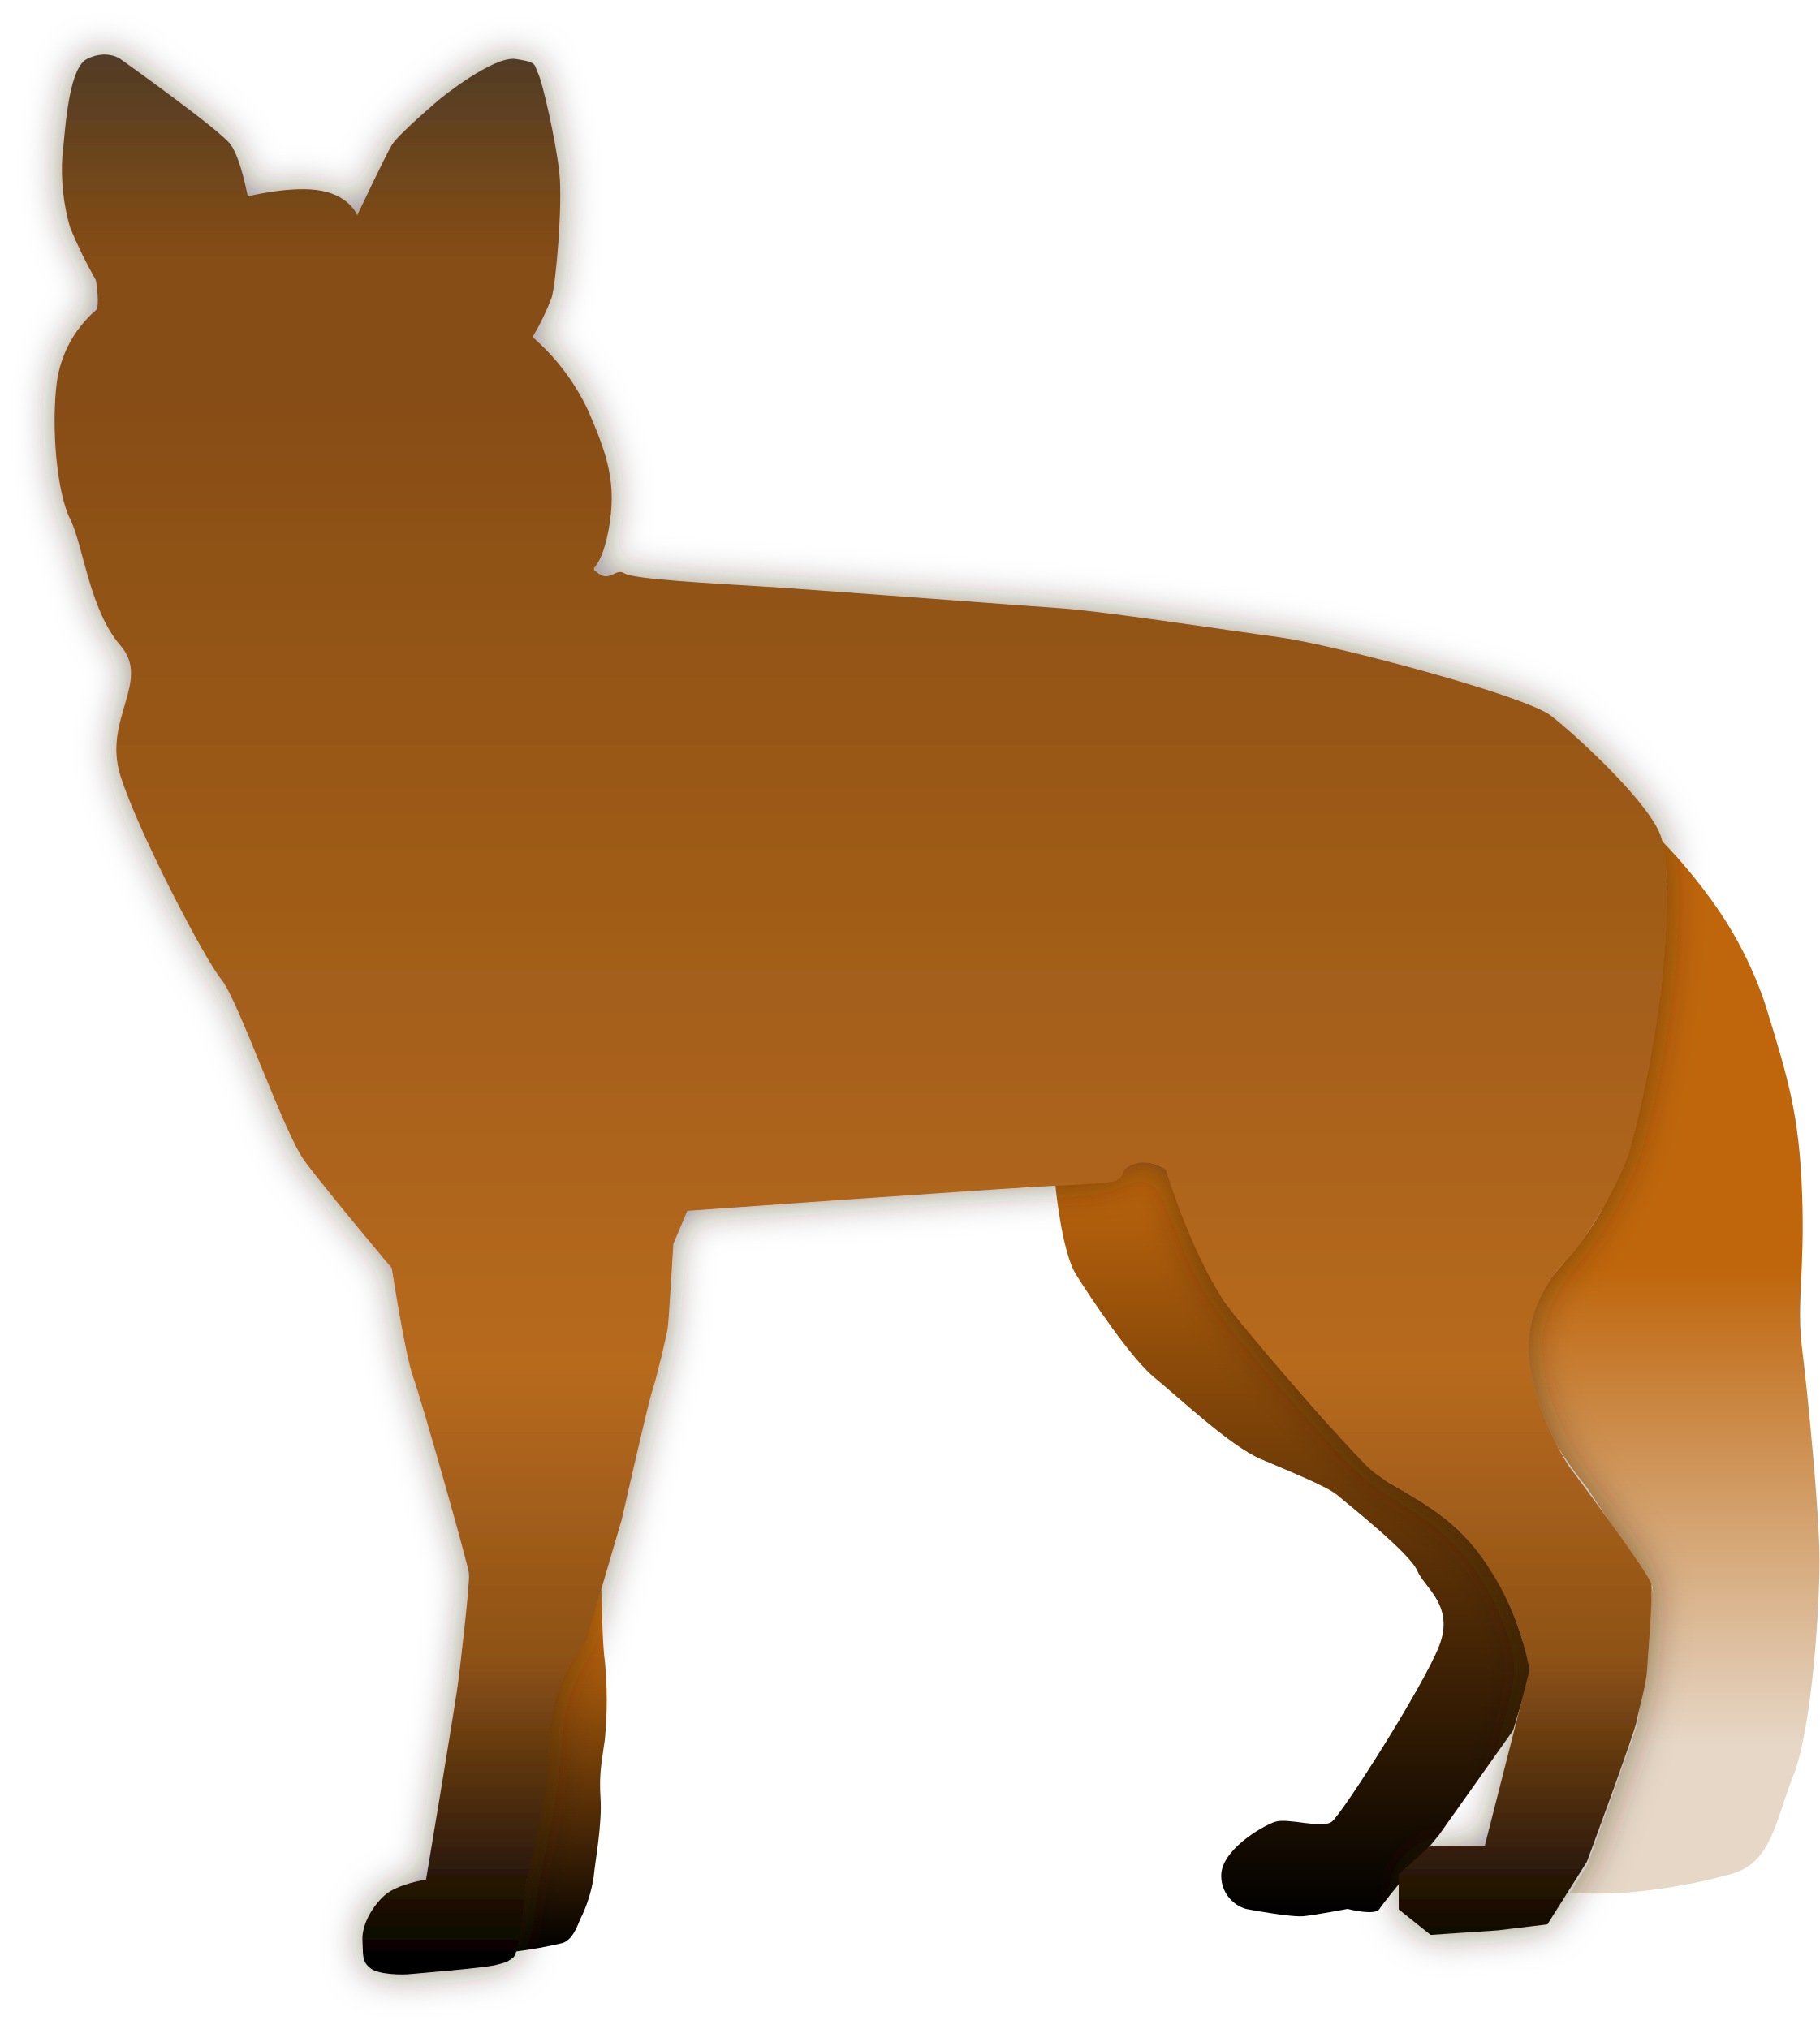
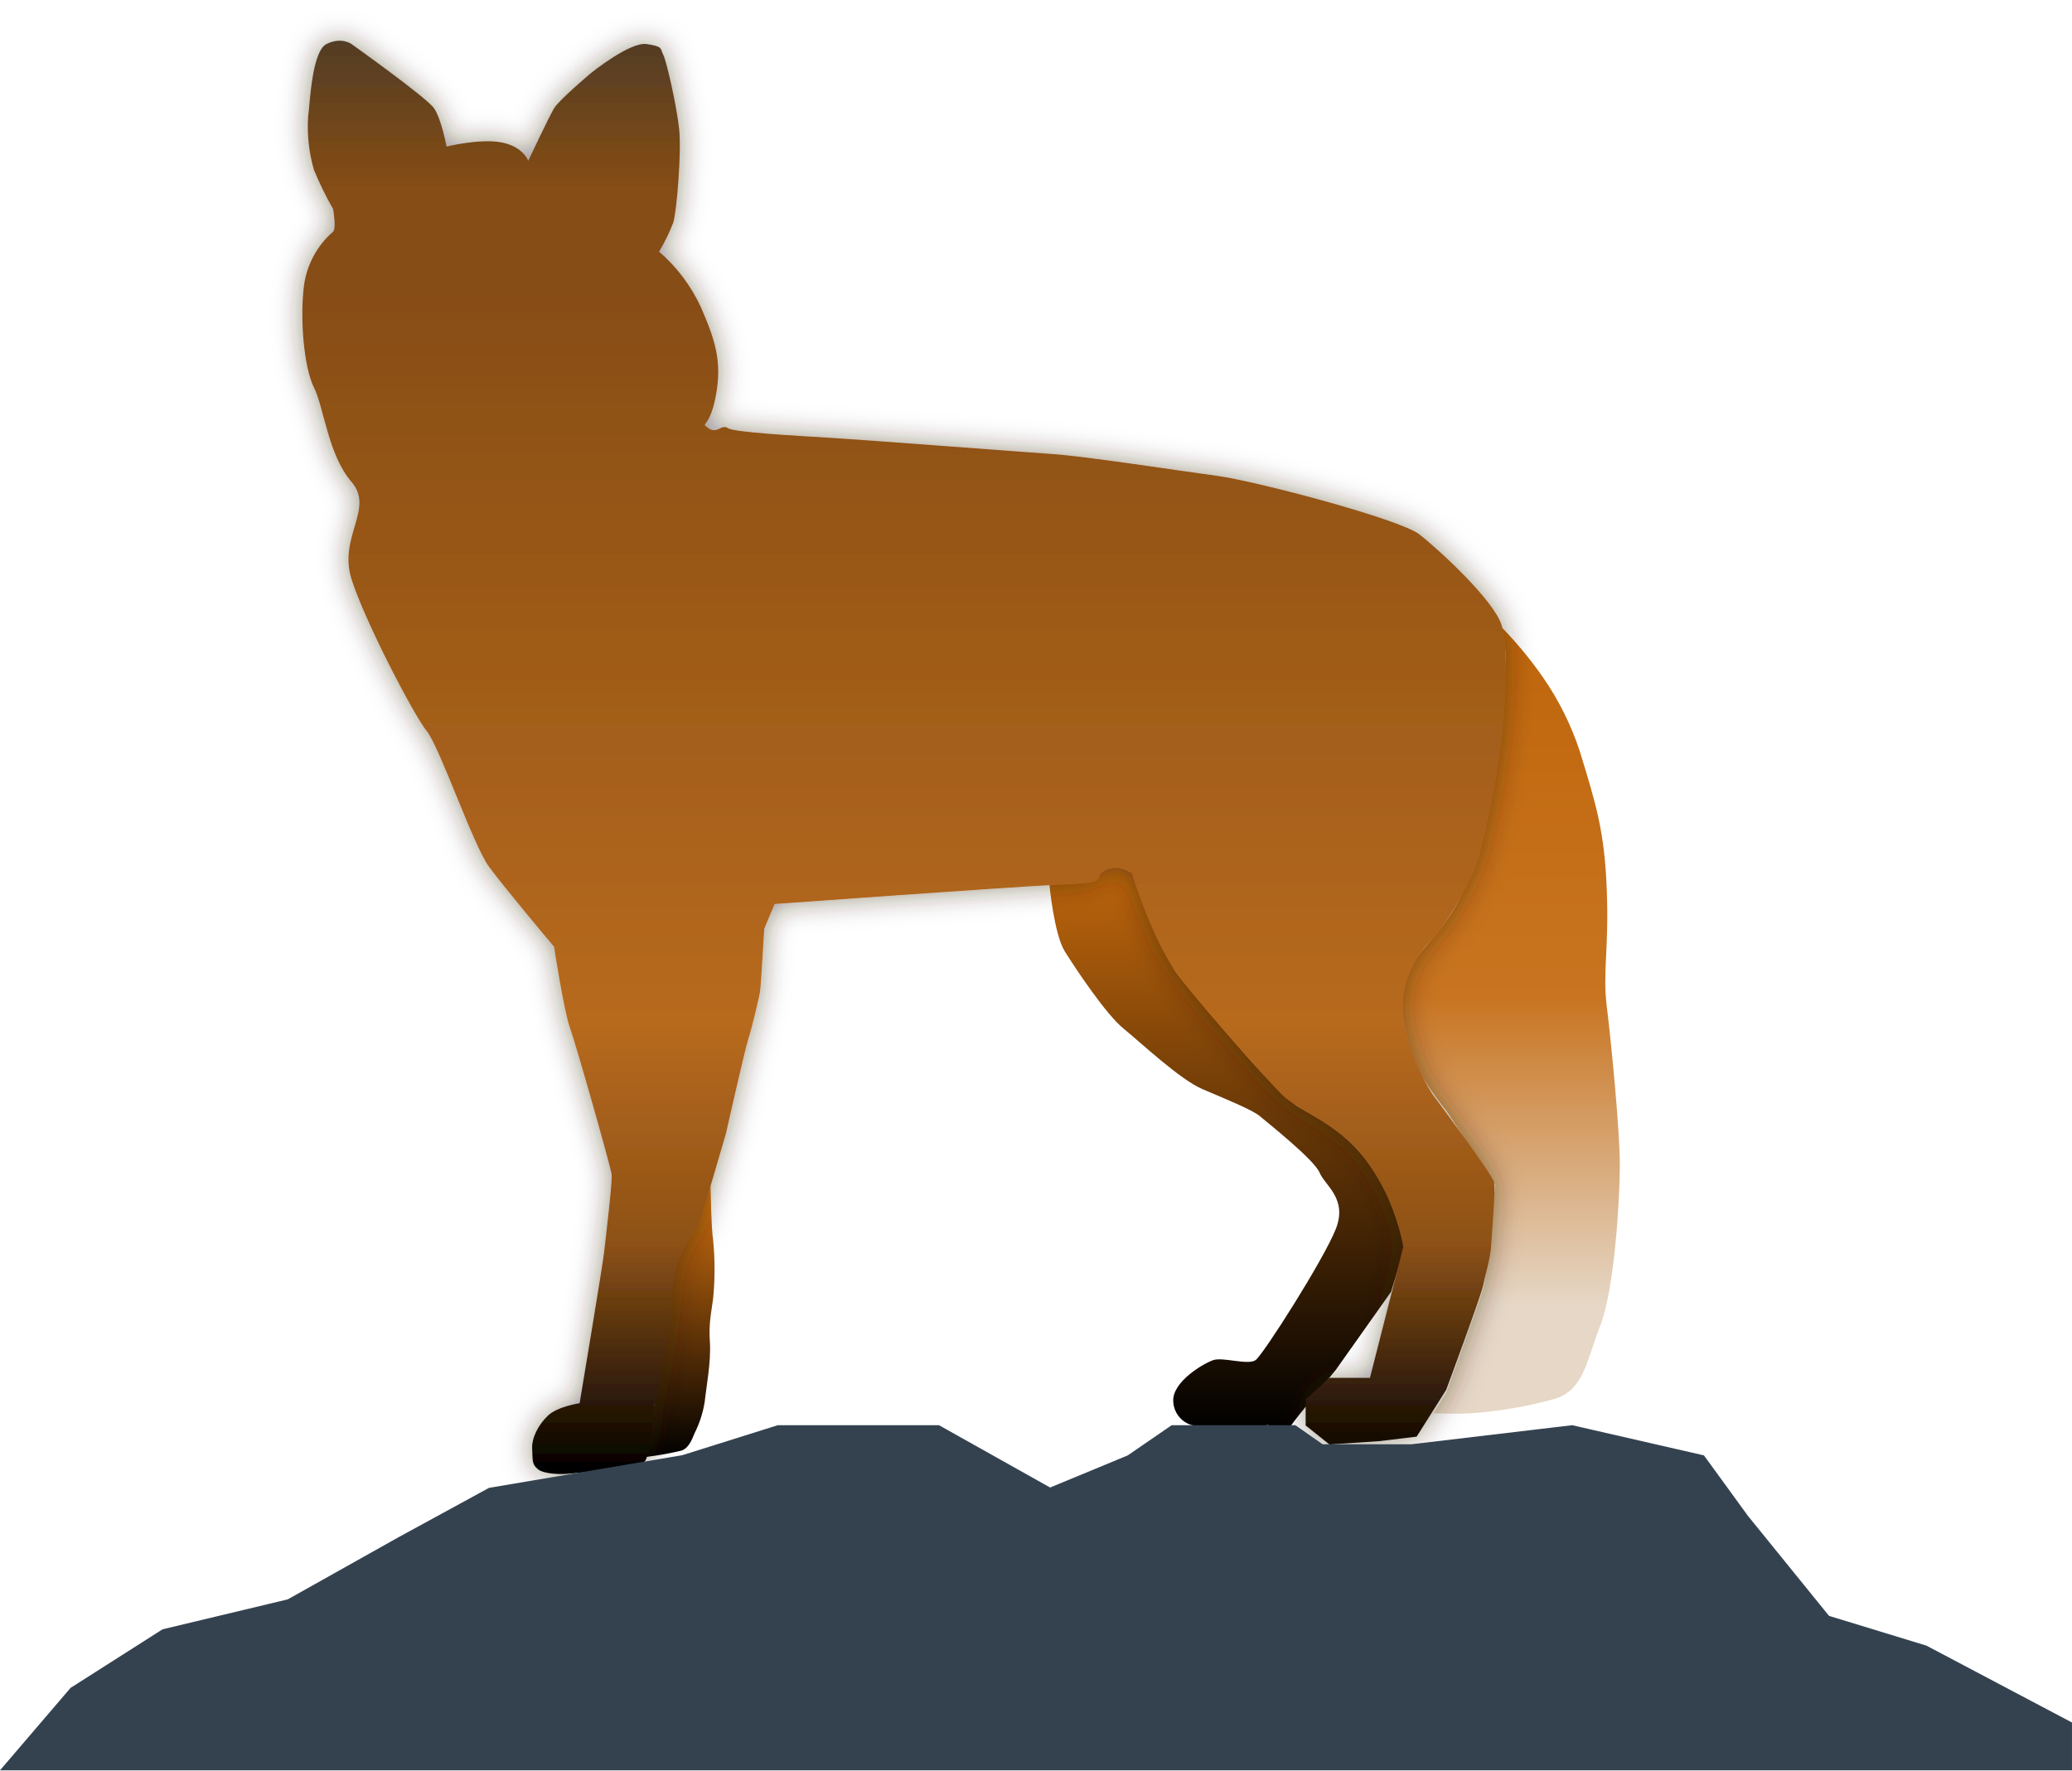
- <svg xmlns="http://www.w3.org/2000/svg" width="300.23" height="334.869" viewBox="0 0 300.23 334.869">
+ <svg xmlns="http://www.w3.org/2000/svg" width="458.023" height="391.368" viewBox="0 0 458.023 391.368">
  <defs>
    <linearGradient id="linear-gradient" x1="0.5" x2="0.5" y2="1" gradientUnits="objectBoundingBox">
      <stop offset="0" stop-color="#bf660c" />
      <stop offset="1" />
    </linearGradient>
    <linearGradient id="linear-gradient-2" x1="0.5" x2="0.5" y2="1" gradientUnits="objectBoundingBox">
      <stop offset="0" stop-color="#d87410" />
      <stop offset="1" />
    </linearGradient>
    <linearGradient id="linear-gradient-3" x1="0.5" x2="0.5" y2="1" gradientUnits="objectBoundingBox">
      <stop offset="0" stop-color="#bf660c" />
-       <stop offset="0.406" stop-color="#bf660c" />
+       <stop offset="0.469" stop-color="#c87420" />
      <stop offset="0.862" stop-color="#e6d7c6" />
      <stop offset="1" stop-color="#e6d7c6" />
    </linearGradient>
    <linearGradient id="linear-gradient-4" x1="0.5" x2="0.5" y2="1" gradientUnits="objectBoundingBox">
      <stop offset="0" stop-color="#533d25" />
      <stop offset="0.104" stop-color="#874d13" />
      <stop offset="0.172" stop-color="#874d13" />
      <stop offset="0.686" stop-color="#b76a1e" />
      <stop offset="0.841" stop-color="#8d5116" />
      <stop offset="1" />
    </linearGradient>
-     <filter id="Tracé_817" x="0" y="0" width="284.053" height="334.869" filterUnits="userSpaceOnUse">
+     <filter id="Tracé_817" x="57.838" y="0" width="284.053" height="334.869" filterUnits="userSpaceOnUse">
      <feOffset input="SourceAlpha" />
      <feGaussianBlur stdDeviation="3" result="blur" />
      <feFlood flood-color="#301d0a" flood-opacity="0.502" />
      <feComposite operator="in" in2="blur" />
      <feComposite in="SourceGraphic" />
    </filter>
  </defs>
-   <g id="Groupe_557" data-name="Groupe 557" transform="translate(-17954.787 -15824.32)">
+   <g id="Groupe_557" data-name="Groupe 557" transform="translate(-17896.949 -15824.32)">
    <path id="Tracé_818" data-name="Tracé 818" d="M18177.152,15602.848s1.016,10.991,3.412,14.824,9.107,13.9,12.939,17.011,12.459,11.261,17.49,13.417,11.02,4.552,12.7,5.989,11.98,9.584,13.178,12.459,6.229,5.751,3.594,12.459-16.055,27.792-17.73,28.99-7.187-.719-9.344,0-9.105,4.792-8.865,9.1a5.691,5.691,0,0,0,4.074,5.271s7.428,1.438,9.584,1.2,7.188-1.2,7.188-1.2,4.551,1.2,5.27,0,9.824-12.219,9.824-12.219l12.219-17.251,2.943-9.681a65.132,65.132,0,0,0-2.467-8.429c-1.389-3.794-3.623-8.3-5.756-10.71a32.7,32.7,0,0,0-6.717-6.759c-3.633-2.794-7.916-4.86-9.045-5.669a125.778,125.778,0,0,1-11.723-11.823s-13.922-15.982-15.2-18.251-9.062-21.111-9.062-21.111a7.678,7.678,0,0,0-3.365-1.393,5.2,5.2,0,0,0-4.293,1.635c-1.135,1.417.18,1.188-2.088,1.614A85.1,85.1,0,0,1,18177.152,15602.848Z" transform="translate(-48.227 417)" fill="url(#linear-gradient)" />
    <path id="Tracé_819" data-name="Tracé 819" d="M18088.084,15729.4a72.105,72.105,0,0,0,7.766-1.4c1.561-.566,2.223-2.271,2.93-3.972a23.379,23.379,0,0,0,2.188-6.911c.283-2.836,1.418-8.79,1.135-13.043s.283-6.38.709-9.641a66.64,66.64,0,0,0,0-13.043c-.426-2.552-.561-11.89-.561-11.89l-2.859,8.641s-3.586,5.456-4.719,7.109" transform="translate(-48.227 417)" fill="url(#linear-gradient-2)" />
    <path id="Tracé_820" data-name="Tracé 820" d="M18277.189,15546.069a86.285,86.285,0,0,1,9.049,10.965,63.485,63.485,0,0,1,8.141,16.32c3.594,11.74,5.512,17.729,5.99,30.907s-.957,17.969,0,25.636,2.875,27.313,2.875,34.98-1.2,27.552-4.312,35.459-3.594,14.375-10.3,16.292a93.031,93.031,0,0,1-18.209,3.115c-4.072.239-8.385,0-8.385,0l2.875-4.553s7.426-20.364,8.145-23,2.637-23,2.637-23l-10.781-16.292s-9.584-11.5-9.824-19.407-.131-10.148,3.225-14.461,6.871-7.526,9.746-13.517,7.965-28.267,8.205-30.184,1.785-20.424,1.8-22.341A59.74,59.74,0,0,0,18277.189,15546.069Z" transform="translate(-48.227 417)" fill="url(#linear-gradient-3)" />
-     <g transform="matrix(1, 0, 0, 1, 17954.79, 15824.32)" filter="url(#Tracé_817)">
-       <path id="Tracé_817-2" data-name="Tracé 817" d="M18116.422,15607.168s51.059-3.685,61.586-4.211,9.475-.526,10.527-2.632h0c3.158-2.632,6.844,0,6.844,0s4.734,15.79,11.053,23.687,17.9,21.056,22.109,25.267,13.156,6.315,19.475,15.791a46.048,46.048,0,0,1,7.371,17.9l-7.371,28.951h-8.947l-5.264,4.737v5.79l5.264,4.211,11.045-.746,8.223-.992,6.521-10.35s7.8-20.981,8.223-23.25,1.559-5.929,1.7-8.352.992-12.489.709-14.19-13.609-19.5-13.609-19.5-5.242-7.874-6.494-16.739,3.939-15.1,6.494-17.73,8.307-11.74,10.223-18.209a196.772,196.772,0,0,0,5.031-26.354c.719-6.708,1.678-19.167,0-24.678s-13.9-16.772-18.209-20.126-35.949-11.746-44.812-12.944-29.086-4.312-36.105-4.792-41.281-3.114-49.187-3.594-21.324-1.2-22.762-2.156-2.4,1.438-4.312,0,.24.479,1.678-7.187-.242-12.458-3.355-19.646a36.577,36.577,0,0,0-9.187-12.173,41.838,41.838,0,0,0,3.133-6.45c.738-2.4,1.844-15.48,1.291-20.642s-2.764-14.929-3.5-16.4,0-1.843-3.686-2.4-12.35,6.45-12.35,6.45-7,5.9-8.109,7.741-5.713,11.61-5.713,11.61-1.1-3.134-5.9-4.055-12.164.922-12.164.922-1.107-6.081-2.766-8.478-18.244-14.191-18.244-14.191-2.211-1.658-5.529,0-3.686,13.823-4.055,16.034a34.46,34.46,0,0,0,1.289,11.795,75.408,75.408,0,0,0,4.24,8.662s.738,4.24,0,4.977a19.159,19.159,0,0,0-6.451,11.979c-.922,7.371,0,18.062,2.211,22.484s3.162,14.942,8.295,20.859-2.953,12.147,0,21.491,13.855,30.211,16.658,33.638,10.277,25.229,13.7,29.9,14.422,17.753,14.422,17.753,2.219,14.4,3.51,17.906,9.029,30.777,9.215,32.437-1.289,13.823-1.658,17.141-5.414,33.415-5.414,33.415-4.82.71-6.947,2.694-3.687,4.963-3.545,7.372-.141,3.4,1.277,4.536,5.385,1.134,6.662.992,12.332-.993,14.318-1.56,1.289-.272,2.564-1.123,1.986-11.637,2.27-12.912,3.684-14.45,3.826-23.807a24.639,24.639,0,0,1,5.955-15.452l5.951-20.319s4.24-18.8,4.977-21.01,2.4-9.215,2.58-10.5.92-13.822.92-13.822Z" transform="translate(-18003.01 -15407.32)" fill="url(#linear-gradient-4)" />
+     <g transform="matrix(1, 0, 0, 1, 17896.95, 15824.32)" filter="url(#Tracé_817)">
+       <path id="Tracé_817-2" data-name="Tracé 817" d="M18116.422,15607.168s51.059-3.685,61.586-4.211,9.475-.526,10.527-2.632h0c3.158-2.632,6.844,0,6.844,0s4.734,15.79,11.053,23.687,17.9,21.056,22.109,25.267,13.156,6.315,19.475,15.791a46.048,46.048,0,0,1,7.371,17.9l-7.371,28.951h-8.947l-5.264,4.737v5.79l5.264,4.211,11.045-.746,8.223-.992,6.521-10.35s7.8-20.981,8.223-23.25,1.559-5.929,1.7-8.352.992-12.489.709-14.19-13.609-19.5-13.609-19.5-5.242-7.874-6.494-16.739,3.939-15.1,6.494-17.73,8.307-11.74,10.223-18.209a196.772,196.772,0,0,0,5.031-26.354c.719-6.708,1.678-19.167,0-24.678s-13.9-16.772-18.209-20.126-35.949-11.746-44.812-12.944-29.086-4.312-36.105-4.792-41.281-3.114-49.187-3.594-21.324-1.2-22.762-2.156-2.4,1.438-4.312,0,.24.479,1.678-7.187-.242-12.458-3.355-19.646a36.577,36.577,0,0,0-9.187-12.173,41.838,41.838,0,0,0,3.133-6.45c.738-2.4,1.844-15.48,1.291-20.642s-2.764-14.929-3.5-16.4,0-1.843-3.686-2.4-12.35,6.45-12.35,6.45-7,5.9-8.109,7.741-5.713,11.61-5.713,11.61-1.1-3.134-5.9-4.055-12.164.922-12.164.922-1.107-6.081-2.766-8.478-18.244-14.191-18.244-14.191-2.211-1.658-5.529,0-3.686,13.823-4.055,16.034a34.46,34.46,0,0,0,1.289,11.795,75.408,75.408,0,0,0,4.24,8.662s.738,4.24,0,4.977a19.159,19.159,0,0,0-6.451,11.979c-.922,7.371,0,18.062,2.211,22.484s3.162,14.942,8.295,20.859-2.953,12.147,0,21.491,13.855,30.211,16.658,33.638,10.277,25.229,13.7,29.9,14.422,17.753,14.422,17.753,2.219,14.4,3.51,17.906,9.029,30.777,9.215,32.437-1.289,13.823-1.658,17.141-5.414,33.415-5.414,33.415-4.82.71-6.947,2.694-3.687,4.963-3.545,7.372-.141,3.4,1.277,4.536,5.385,1.134,6.662.992,12.332-.993,14.318-1.56,1.289-.272,2.564-1.123,1.986-11.637,2.27-12.912,3.684-14.45,3.826-23.807a24.639,24.639,0,0,1,5.955-15.452l5.951-20.319s4.24-18.8,4.977-21.01,2.4-9.215,2.58-10.5.92-13.822.92-13.822Z" transform="translate(-17945.18 -15407.32)" fill="url(#linear-gradient-4)" />
    </g>
  </g>
+   <path id="Tracé_831" data-name="Tracé 831" d="M17972.9,17208l14.848-17.344,20.2-12.863,27.652-6.611,24.646-13.826,19.836-10.82,42.68-7.213,21.041-6.613h35.465l24.646,13.826,17.434-7.213,9.617-6.613h27.051l6.012,4.207h19.838l35.465-4.207,28.855,6.613,9.617,13.225,18.033,22.24,21.641,6.613,31.861,16.832V17208Z" transform="translate(-17971.816 -16817.132)" fill="#344250" stroke="#344250" stroke-width="1" />
</svg>
